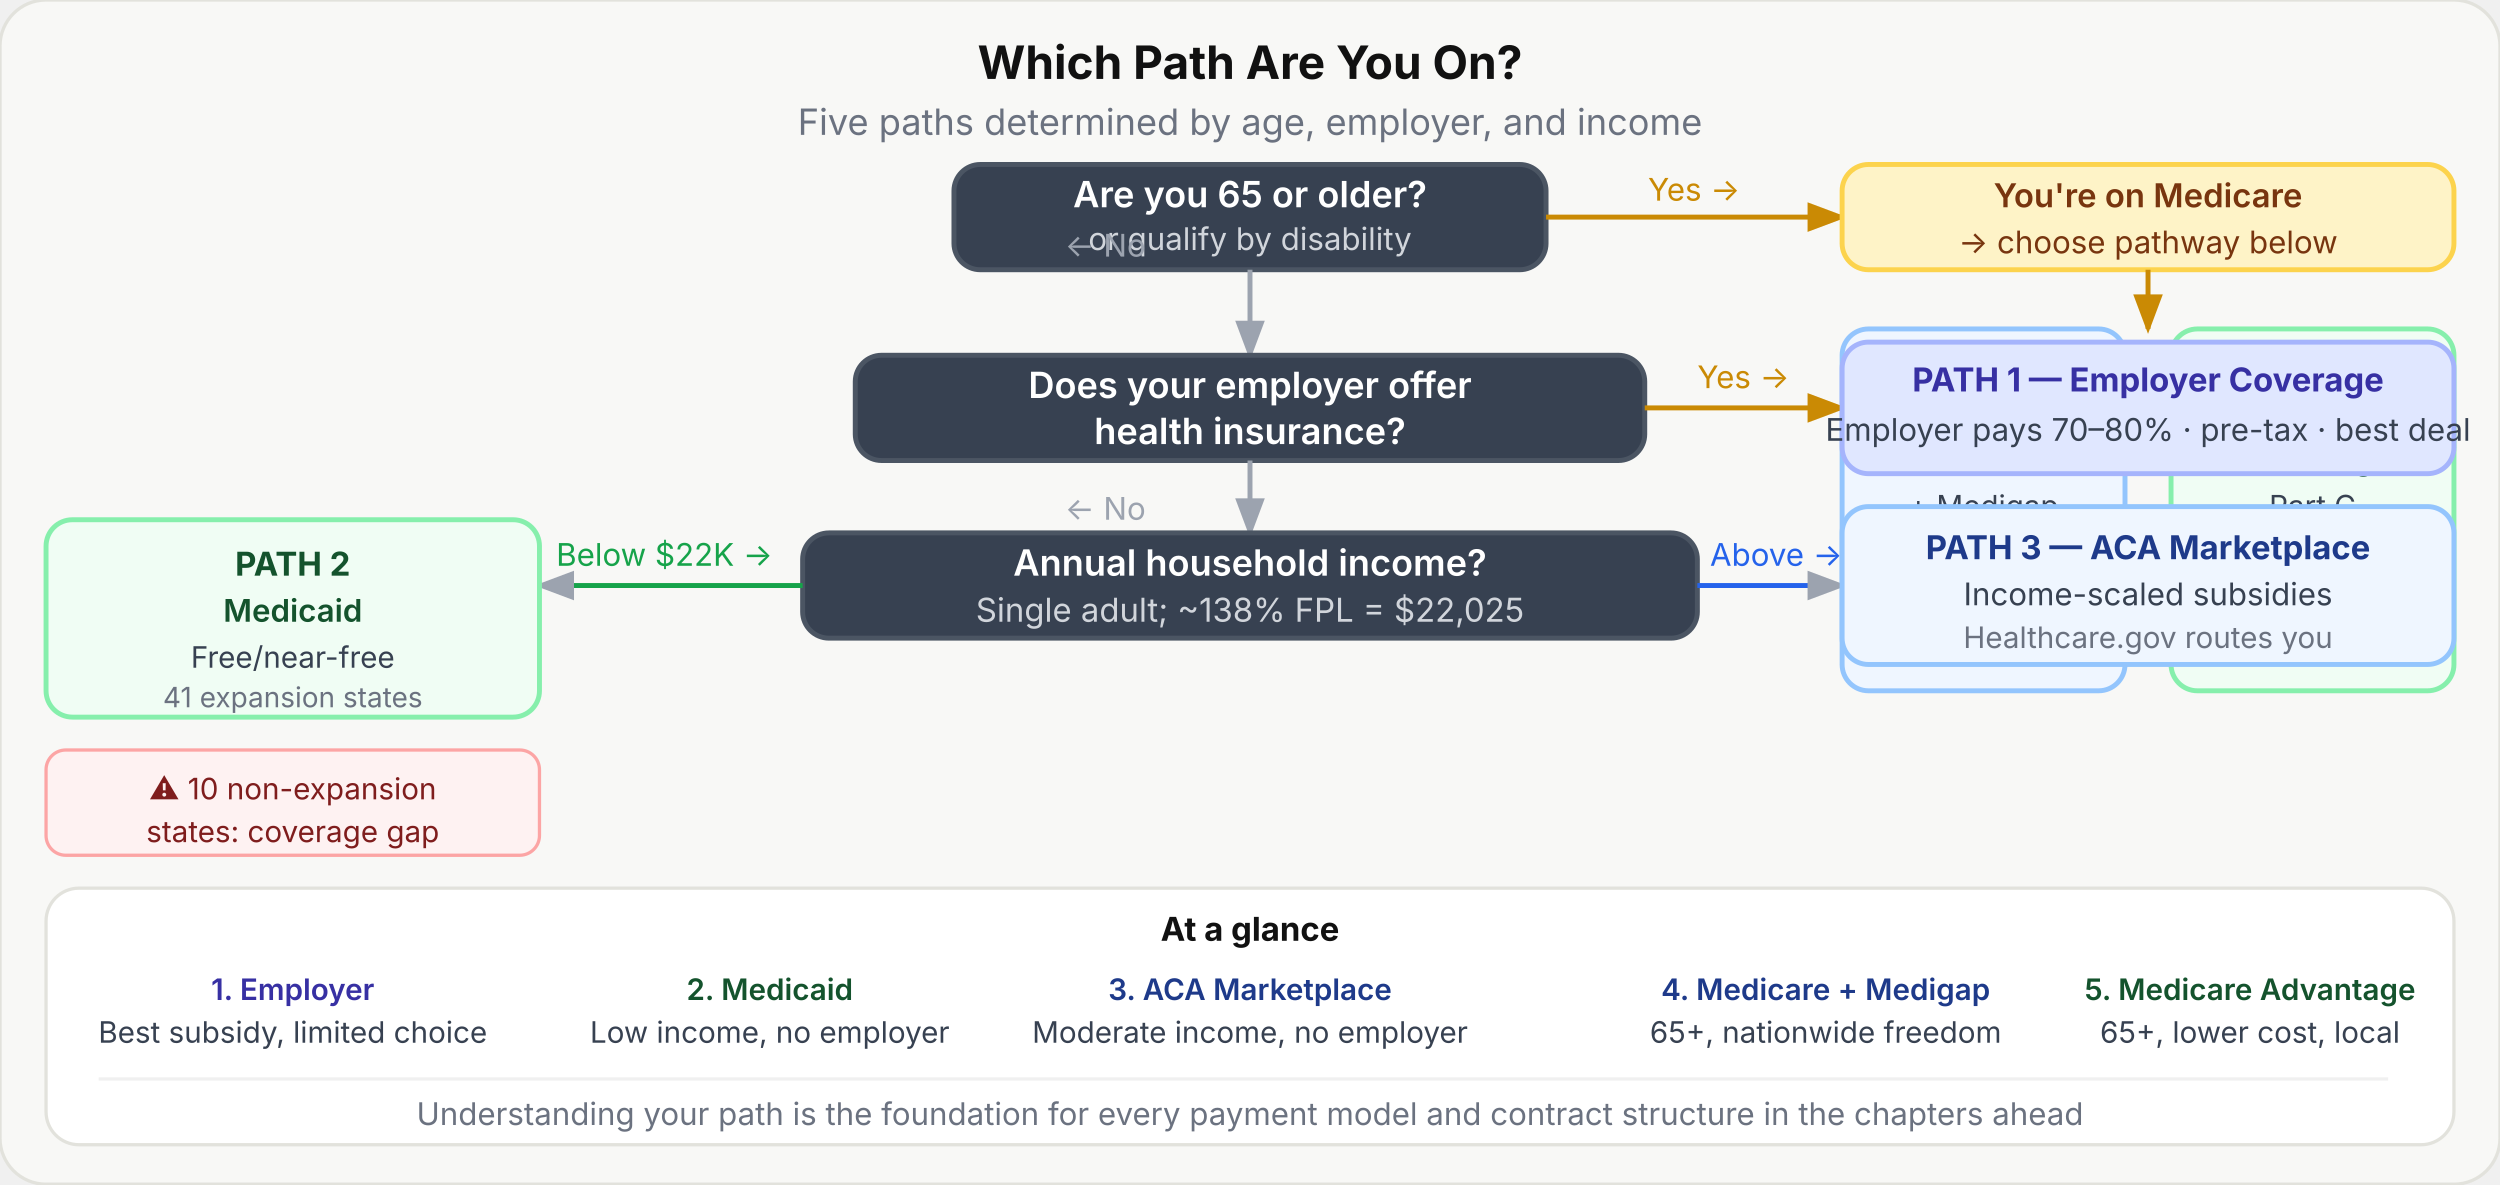
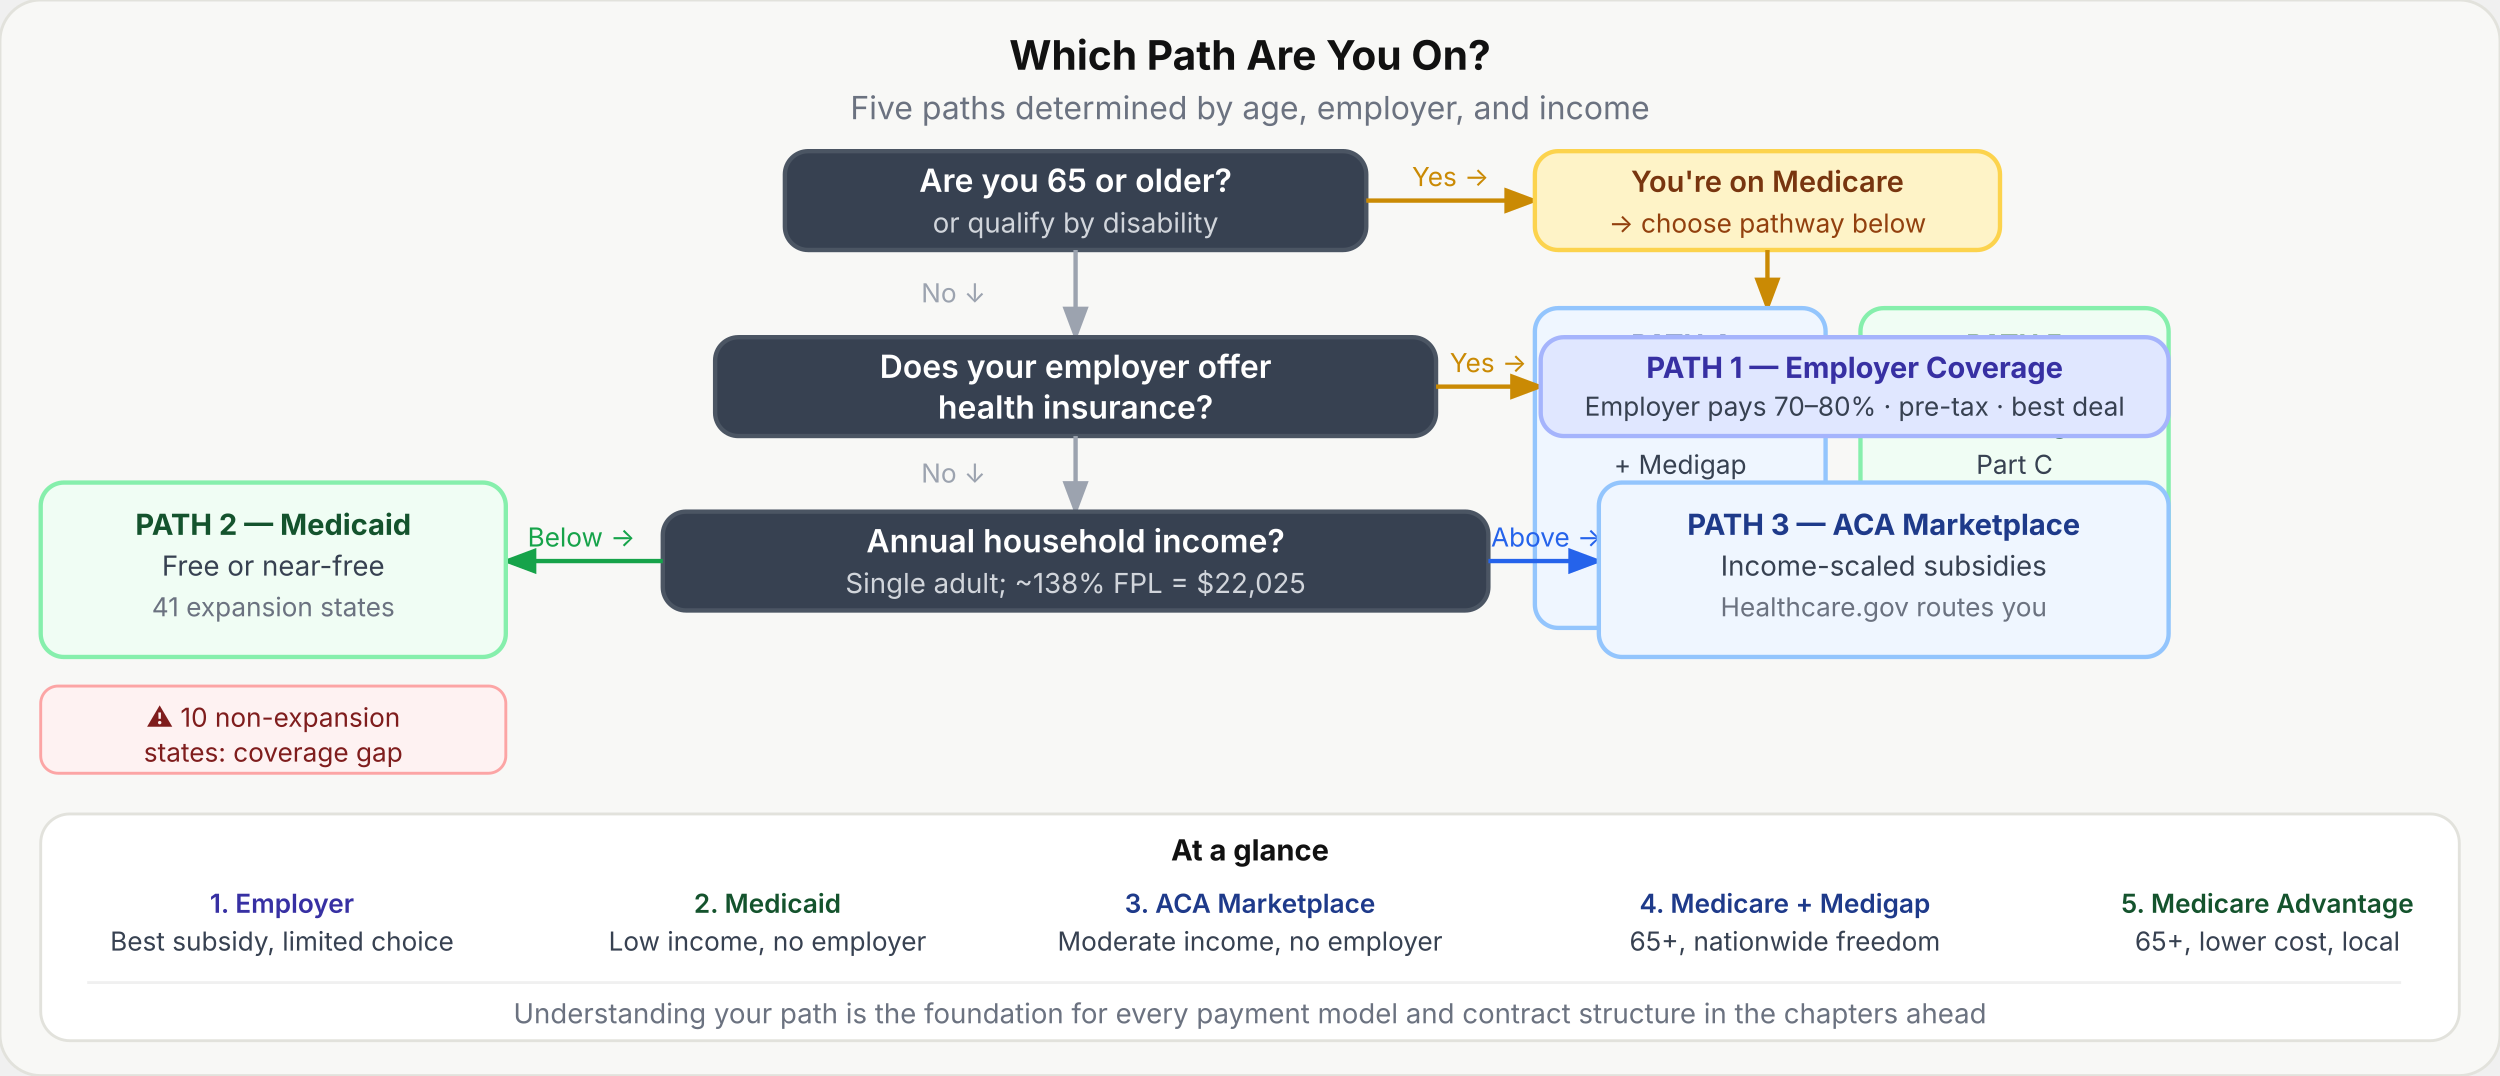
- <svg xmlns="http://www.w3.org/2000/svg" viewBox="0 0 760 360" font-family="Inter, system-ui, -apple-system, sans-serif" role="img">
+ <svg xmlns="http://www.w3.org/2000/svg" viewBox="0 0 860 370" font-family="Inter, system-ui, -apple-system, sans-serif" role="img">
  <defs>
    <marker id="arr" markerWidth="8" markerHeight="6" refX="7" refY="3" orient="auto">
      <polygon points="0 0, 8 3, 0 6" fill="#9ca3af" />
    </marker>
    <marker id="arr-y" markerWidth="8" markerHeight="6" refX="7" refY="3" orient="auto">
      <polygon points="0 0, 8 3, 0 6" fill="#ca8a04" />
    </marker>
+     <marker id="arr-b" markerWidth="8" markerHeight="6" refX="7" refY="3" orient="auto">
+       <polygon points="0 0, 8 3, 0 6" fill="#2563eb" />
+     </marker>
+     <marker id="arr-g" markerWidth="8" markerHeight="6" refX="7" refY="3" orient="auto">
+       <polygon points="0 0, 8 3, 0 6" fill="#16a34a" />
+     </marker>
  </defs>
-   <rect width="760" height="360" rx="14" fill="#f8f8f6" stroke="#e2e2dc" stroke-width="1" />
-   <text x="380" y="24" text-anchor="middle" font-size="14" font-weight="700" fill="#111">Which Path Are You On?</text>
-   <text x="380" y="41" text-anchor="middle" font-size="11" fill="#6b7280">Five paths determined by age, employer, and income</text>
-   <rect x="290" y="50" width="180" height="32" rx="8" fill="#374151" stroke="#4b5563" stroke-width="1.5" />
-   <text x="380" y="63" text-anchor="middle" font-size="11" font-weight="600" fill="#fff">Are you 65 or older?</text>
-   <text x="380" y="76" text-anchor="middle" font-size="9.5" fill="#d1d5db">or qualify by disability</text>
-   <line x1="470" y1="66" x2="560" y2="66" stroke="#ca8a04" stroke-width="1.5" marker-end="url(#arr-y)" />
-   <text x="515" y="61" text-anchor="middle" font-size="9.5" fill="#ca8a04">Yes →</text>
-   <rect x="560" y="50" width="186" height="32" rx="8" fill="#fef3c7" stroke="#fcd34d" stroke-width="1.5" />
-   <text x="653" y="63" text-anchor="middle" font-size="10" font-weight="600" fill="#78350f">You're on Medicare</text>
-   <text x="653" y="77" text-anchor="middle" font-size="9.5" fill="#78350f">→ choose pathway below</text>
-   <line x1="653" y1="82" x2="653" y2="100" stroke="#ca8a04" stroke-width="1.5" marker-end="url(#arr-y)" />
-   <rect x="560" y="100" width="86" height="110" rx="8" fill="#eff6ff" stroke="#93c5fd" stroke-width="1.5" />
-   <text x="603" y="116" text-anchor="middle" font-size="9.5" font-weight="700" fill="#1e3a8a">PATH 4</text>
-   <text x="603" y="130" text-anchor="middle" font-size="9" font-weight="600" fill="#1e3a8a">Original</text>
-   <text x="603" y="143" text-anchor="middle" font-size="9" font-weight="600" fill="#1e3a8a">Medicare</text>
-   <text x="603" y="157" text-anchor="middle" font-size="9" fill="#374151">+ Medigap</text>
-   <text x="603" y="170" text-anchor="middle" font-size="9" fill="#374151">+ Part D</text>
-   <text x="603" y="185" text-anchor="middle" font-size="8.5" fill="#6b7280">nationwide</text>
-   <text x="603" y="197" text-anchor="middle" font-size="8.5" fill="#6b7280">freedom</text>
-   <rect x="660" y="100" width="86" height="110" rx="8" fill="#f0fdf4" stroke="#86efac" stroke-width="1.5" />
-   <text x="703" y="116" text-anchor="middle" font-size="9.5" font-weight="700" fill="#14532d">PATH 5</text>
-   <text x="703" y="130" text-anchor="middle" font-size="9" font-weight="600" fill="#14532d">Medicare</text>
-   <text x="703" y="143" text-anchor="middle" font-size="9" font-weight="600" fill="#14532d">Advantage</text>
-   <text x="703" y="157" text-anchor="middle" font-size="9" fill="#374151">Part C</text>
-   <text x="703" y="170" text-anchor="middle" font-size="9" fill="#374151">often $0 extra</text>
-   <text x="703" y="185" text-anchor="middle" font-size="8.5" fill="#6b7280">local network</text>
-   <text x="703" y="197" text-anchor="middle" font-size="8.5" fill="#6b7280">OOP cap</text>
-   <line x1="380" y1="82" x2="380" y2="108" stroke="#9ca3af" stroke-width="1.5" marker-end="url(#arr)" />
-   <text x="336" y="78" text-anchor="middle" font-size="9.5" fill="#9ca3af">← No</text>
-   <rect x="260" y="108" width="240" height="32" rx="8" fill="#374151" stroke="#4b5563" stroke-width="1.5" />
-   <text x="380" y="121" text-anchor="middle" font-size="11" font-weight="600" fill="#fff">Does your employer offer</text>
-   <text x="380" y="135" text-anchor="middle" font-size="11" font-weight="600" fill="#fff">health insurance?</text>
-   <line x1="500" y1="124" x2="560" y2="124" stroke="#ca8a04" stroke-width="1.5" marker-end="url(#arr-y)" />
-   <text x="530" y="118" text-anchor="middle" font-size="9.5" fill="#ca8a04">Yes →</text>
-   <rect x="560" y="104" width="186" height="40" rx="8" fill="#e0e7ff" stroke="#a5b4fc" stroke-width="1.5" />
-   <text x="653" y="119" text-anchor="middle" font-size="10" font-weight="700" fill="#3730a3">PATH 1 — Employer Coverage</text>
-   <text x="653" y="134" text-anchor="middle" font-size="9.5" fill="#374151">Employer pays 70–80% · pre-tax · best deal</text>
-   <line x1="380" y1="140" x2="380" y2="162" stroke="#9ca3af" stroke-width="1.5" marker-end="url(#arr)" />
-   <text x="336" y="158" text-anchor="middle" font-size="9.5" fill="#9ca3af">← No</text>
-   <rect x="244" y="162" width="272" height="32" rx="8" fill="#374151" stroke="#4b5563" stroke-width="1.5" />
-   <text x="380" y="175" text-anchor="middle" font-size="11" font-weight="600" fill="#fff">Annual household income?</text>
-   <text x="380" y="189" text-anchor="middle" font-size="10" fill="#d1d5db">Single adult; ~138% FPL = $22,025</text>
-   <line x1="244" y1="178" x2="164" y2="178" stroke="#16a34a" stroke-width="1.5" marker-end="url(#arr)" />
-   <text x="202" y="172" text-anchor="middle" font-size="9.5" fill="#16a34a">Below $22K →</text>
-   <rect x="14" y="158" width="150" height="60" rx="8" fill="#f0fdf4" stroke="#86efac" stroke-width="1.5" />
-   <text x="89" y="175" text-anchor="middle" font-size="10" font-weight="700" fill="#14532d">PATH 2</text>
-   <text x="89" y="189" text-anchor="middle" font-size="9.5" font-weight="600" fill="#14532d">Medicaid</text>
-   <text x="89" y="203" text-anchor="middle" font-size="9" fill="#374151">Free/near-free</text>
-   <text x="89" y="215" text-anchor="middle" font-size="8.5" fill="#6b7280">41 expansion states</text>
-   <line x1="516" y1="178" x2="560" y2="178" stroke="#2563eb" stroke-width="1.5" marker-end="url(#arr)" />
-   <text x="540" y="172" text-anchor="middle" font-size="9.5" fill="#2563eb">Above →</text>
-   <rect x="560" y="154" width="186" height="48" rx="8" fill="#eff6ff" stroke="#93c5fd" stroke-width="1.5" />
-   <text x="653" y="170" text-anchor="middle" font-size="10" font-weight="700" fill="#1e3a8a">PATH 3 — ACA Marketplace</text>
-   <text x="653" y="184" text-anchor="middle" font-size="9.5" fill="#374151">Income-scaled subsidies</text>
-   <text x="653" y="197" text-anchor="middle" font-size="9" fill="#6b7280">Healthcare.gov routes you</text>
-   <rect x="14" y="228" width="150" height="32" rx="6" fill="#fef2f2" stroke="#fca5a5" stroke-width="1" />
-   <text x="89" y="243" text-anchor="middle" font-size="9" fill="#7f1d1d">⚠ 10 non-expansion</text>
-   <text x="89" y="256" text-anchor="middle" font-size="9" fill="#7f1d1d">states: coverage gap</text>
-   <rect x="14" y="270" width="732" height="78" rx="10" fill="#fff" stroke="#e2e2dc" stroke-width="1" />
-   <text x="380" y="286" text-anchor="middle" font-size="10" font-weight="700" fill="#111">At a glance</text>
-   <text x="89" y="304" text-anchor="middle" font-size="9" font-weight="600" fill="#3730a3">1. Employer</text>
-   <text x="89" y="317" text-anchor="middle" font-size="9" fill="#374151">Best subsidy, limited choice</text>
-   <text x="234" y="304" text-anchor="middle" font-size="9" font-weight="600" fill="#14532d">2. Medicaid</text>
-   <text x="234" y="317" text-anchor="middle" font-size="9" fill="#374151">Low income, no employer</text>
-   <text x="380" y="304" text-anchor="middle" font-size="9" font-weight="600" fill="#1e3a8a">3. ACA Marketplace</text>
-   <text x="380" y="317" text-anchor="middle" font-size="9" fill="#374151">Moderate income, no employer</text>
-   <text x="555" y="304" text-anchor="middle" font-size="9" font-weight="600" fill="#1e3a8a">4. Medicare + Medigap</text>
-   <text x="555" y="317" text-anchor="middle" font-size="9" fill="#374151">65+, nationwide freedom</text>
-   <text x="684" y="304" text-anchor="middle" font-size="9" font-weight="600" fill="#14532d">5. Medicare Advantage</text>
-   <text x="684" y="317" text-anchor="middle" font-size="9" fill="#374151">65+, lower cost, local</text>
-   <line x1="30" y1="328" x2="726" y2="328" stroke="#f0f0f0" stroke-width="1" />
-   <text x="380" y="342" text-anchor="middle" font-size="9.5" fill="#6b7280">Understanding your path is the foundation for every payment model and contract structure in the chapters ahead</text>
+   <rect width="860" height="370" rx="14" fill="#f8f8f6" stroke="#e2e2dc" stroke-width="1" />
+   <text x="430" y="24" text-anchor="middle" font-size="14" font-weight="700" fill="#111">Which Path Are You On?</text>
+   <text x="430" y="41" text-anchor="middle" font-size="11" fill="#6b7280">Five paths determined by age, employer, and income</text>
+   <rect x="270" y="52" width="200" height="34" rx="8" fill="#374151" stroke="#4b5563" stroke-width="1.5" />
+   <text x="370" y="66" text-anchor="middle" font-size="11" font-weight="600" fill="#fff">Are you 65 or older?</text>
+   <text x="370" y="80" text-anchor="middle" font-size="9.5" fill="#d1d5db">or qualify by disability</text>
+   <line x1="470" y1="69" x2="528" y2="69" stroke="#ca8a04" stroke-width="1.5" marker-end="url(#arr-y)" />
+   <text x="499" y="64" text-anchor="middle" font-size="9" fill="#ca8a04">Yes →</text>
+   <rect x="528" y="52" width="160" height="34" rx="8" fill="#fef3c7" stroke="#fcd34d" stroke-width="1.5" />
+   <text x="608" y="66" text-anchor="middle" font-size="10" font-weight="600" fill="#78350f">You're on Medicare</text>
+   <text x="608" y="80" text-anchor="middle" font-size="9" fill="#92400e">→ choose pathway below</text>
+   <line x1="608" y1="86" x2="608" y2="106" stroke="#ca8a04" stroke-width="1.5" marker-end="url(#arr-y)" />
+   <rect x="528" y="106" width="100" height="110" rx="8" fill="#eff6ff" stroke="#93c5fd" stroke-width="1.5" />
+   <text x="578" y="122" text-anchor="middle" font-size="9.5" font-weight="700" fill="#1e3a8a">PATH 4</text>
+   <text x="578" y="136" text-anchor="middle" font-size="9" font-weight="600" fill="#1e3a8a">Original</text>
+   <text x="578" y="149" text-anchor="middle" font-size="9" font-weight="600" fill="#1e3a8a">Medicare</text>
+   <text x="578" y="163" text-anchor="middle" font-size="9" fill="#374151">+ Medigap</text>
+   <text x="578" y="176" text-anchor="middle" font-size="9" fill="#374151">+ Part D</text>
+   <text x="578" y="191" text-anchor="middle" font-size="8.5" fill="#6b7280">Nationwide</text>
+   <text x="578" y="203" text-anchor="middle" font-size="8.5" fill="#6b7280">freedom</text>
+   <rect x="640" y="106" width="106" height="110" rx="8" fill="#f0fdf4" stroke="#86efac" stroke-width="1.5" />
+   <text x="693" y="122" text-anchor="middle" font-size="9.5" font-weight="700" fill="#14532d">PATH 5</text>
+   <text x="693" y="136" text-anchor="middle" font-size="9" font-weight="600" fill="#14532d">Medicare</text>
+   <text x="693" y="149" text-anchor="middle" font-size="9" font-weight="600" fill="#14532d">Advantage</text>
+   <text x="693" y="163" text-anchor="middle" font-size="9" fill="#374151">Part C</text>
+   <text x="693" y="176" text-anchor="middle" font-size="9" fill="#374151">often $0 extra</text>
+   <text x="693" y="191" text-anchor="middle" font-size="8.5" fill="#6b7280">Local network</text>
+   <text x="693" y="203" text-anchor="middle" font-size="8.5" fill="#6b7280">OOP cap</text>
+   <line x1="370" y1="86" x2="370" y2="116" stroke="#9ca3af" stroke-width="1.5" marker-end="url(#arr)" />
+   <text x="328" y="104" text-anchor="middle" font-size="9" fill="#9ca3af">No ↓</text>
+   <rect x="246" y="116" width="248" height="34" rx="8" fill="#374151" stroke="#4b5563" stroke-width="1.5" />
+   <text x="370" y="130" text-anchor="middle" font-size="11" font-weight="600" fill="#fff">Does your employer offer</text>
+   <text x="370" y="144" text-anchor="middle" font-size="11" font-weight="600" fill="#fff">health insurance?</text>
+   <line x1="494" y1="133" x2="530" y2="133" stroke="#ca8a04" stroke-width="1.5" marker-end="url(#arr-y)" />
+   <text x="512" y="128" text-anchor="middle" font-size="9" fill="#ca8a04">Yes →</text>
+   <rect x="530" y="116" width="216" height="34" rx="8" fill="#e0e7ff" stroke="#a5b4fc" stroke-width="1.5" />
+   <text x="638" y="130" text-anchor="middle" font-size="10" font-weight="700" fill="#3730a3">PATH 1 — Employer Coverage</text>
+   <text x="638" y="143" text-anchor="middle" font-size="9" fill="#374151">Employer pays 70–80% · pre-tax · best deal</text>
+   <line x1="370" y1="150" x2="370" y2="176" stroke="#9ca3af" stroke-width="1.5" marker-end="url(#arr)" />
+   <text x="328" y="166" text-anchor="middle" font-size="9" fill="#9ca3af">No ↓</text>
+   <rect x="228" y="176" width="284" height="34" rx="8" fill="#374151" stroke="#4b5563" stroke-width="1.5" />
+   <text x="370" y="190" text-anchor="middle" font-size="11" font-weight="600" fill="#fff">Annual household income?</text>
+   <text x="370" y="204" text-anchor="middle" font-size="9.5" fill="#d1d5db">Single adult; ~138% FPL = $22,025</text>
+   <line x1="228" y1="193" x2="174" y2="193" stroke="#16a34a" stroke-width="1.5" marker-end="url(#arr-g)" />
+   <text x="200" y="188" text-anchor="middle" font-size="9" fill="#16a34a">Below →</text>
+   <rect x="14" y="166" width="160" height="60" rx="8" fill="#f0fdf4" stroke="#86efac" stroke-width="1.5" />
+   <text x="94" y="184" text-anchor="middle" font-size="10" font-weight="700" fill="#14532d">PATH 2 — Medicaid</text>
+   <text x="94" y="198" text-anchor="middle" font-size="9.5" fill="#374151">Free or near-free</text>
+   <text x="94" y="212" text-anchor="middle" font-size="9" fill="#6b7280">41 expansion states</text>
+   <line x1="512" y1="193" x2="550" y2="193" stroke="#2563eb" stroke-width="1.5" marker-end="url(#arr-b)" />
+   <text x="532" y="188" text-anchor="middle" font-size="9" fill="#2563eb">Above →</text>
+   <rect x="550" y="166" width="196" height="60" rx="8" fill="#eff6ff" stroke="#93c5fd" stroke-width="1.5" />
+   <text x="648" y="184" text-anchor="middle" font-size="10" font-weight="700" fill="#1e3a8a">PATH 3 — ACA Marketplace</text>
+   <text x="648" y="198" text-anchor="middle" font-size="9.5" fill="#374151">Income-scaled subsidies</text>
+   <text x="648" y="212" text-anchor="middle" font-size="9" fill="#6b7280">Healthcare.gov routes you</text>
+   <rect x="14" y="236" width="160" height="30" rx="6" fill="#fef2f2" stroke="#fca5a5" stroke-width="1" />
+   <text x="94" y="250" text-anchor="middle" font-size="9" fill="#7f1d1d">⚠ 10 non-expansion</text>
+   <text x="94" y="262" text-anchor="middle" font-size="9" fill="#7f1d1d">states: coverage gap</text>
+   <rect x="14" y="280" width="832" height="78" rx="10" fill="#fff" stroke="#e2e2dc" stroke-width="1" />
+   <text x="430" y="296" text-anchor="middle" font-size="10" font-weight="700" fill="#111">At a glance</text>
+   <text x="97" y="314" text-anchor="middle" font-size="9" font-weight="600" fill="#3730a3">1. Employer</text>
+   <text x="97" y="327" text-anchor="middle" font-size="9" fill="#374151">Best subsidy, limited choice</text>
+   <text x="264" y="314" text-anchor="middle" font-size="9" font-weight="600" fill="#14532d">2. Medicaid</text>
+   <text x="264" y="327" text-anchor="middle" font-size="9" fill="#374151">Low income, no employer</text>
+   <text x="430" y="314" text-anchor="middle" font-size="9" font-weight="600" fill="#1e3a8a">3. ACA Marketplace</text>
+   <text x="430" y="327" text-anchor="middle" font-size="9" fill="#374151">Moderate income, no employer</text>
+   <text x="614" y="314" text-anchor="middle" font-size="9" font-weight="600" fill="#1e3a8a">4. Medicare + Medigap</text>
+   <text x="614" y="327" text-anchor="middle" font-size="9" fill="#374151">65+, nationwide freedom</text>
+   <text x="780" y="314" text-anchor="middle" font-size="9" font-weight="600" fill="#14532d">5. Medicare Advantage</text>
+   <text x="780" y="327" text-anchor="middle" font-size="9" fill="#374151">65+, lower cost, local</text>
+   <line x1="30" y1="338" x2="826" y2="338" stroke="#f0f0f0" stroke-width="1" />
+   <text x="430" y="352" text-anchor="middle" font-size="9.5" fill="#6b7280">Understanding your path is the foundation for every payment model and contract structure in the chapters ahead</text>
</svg>
